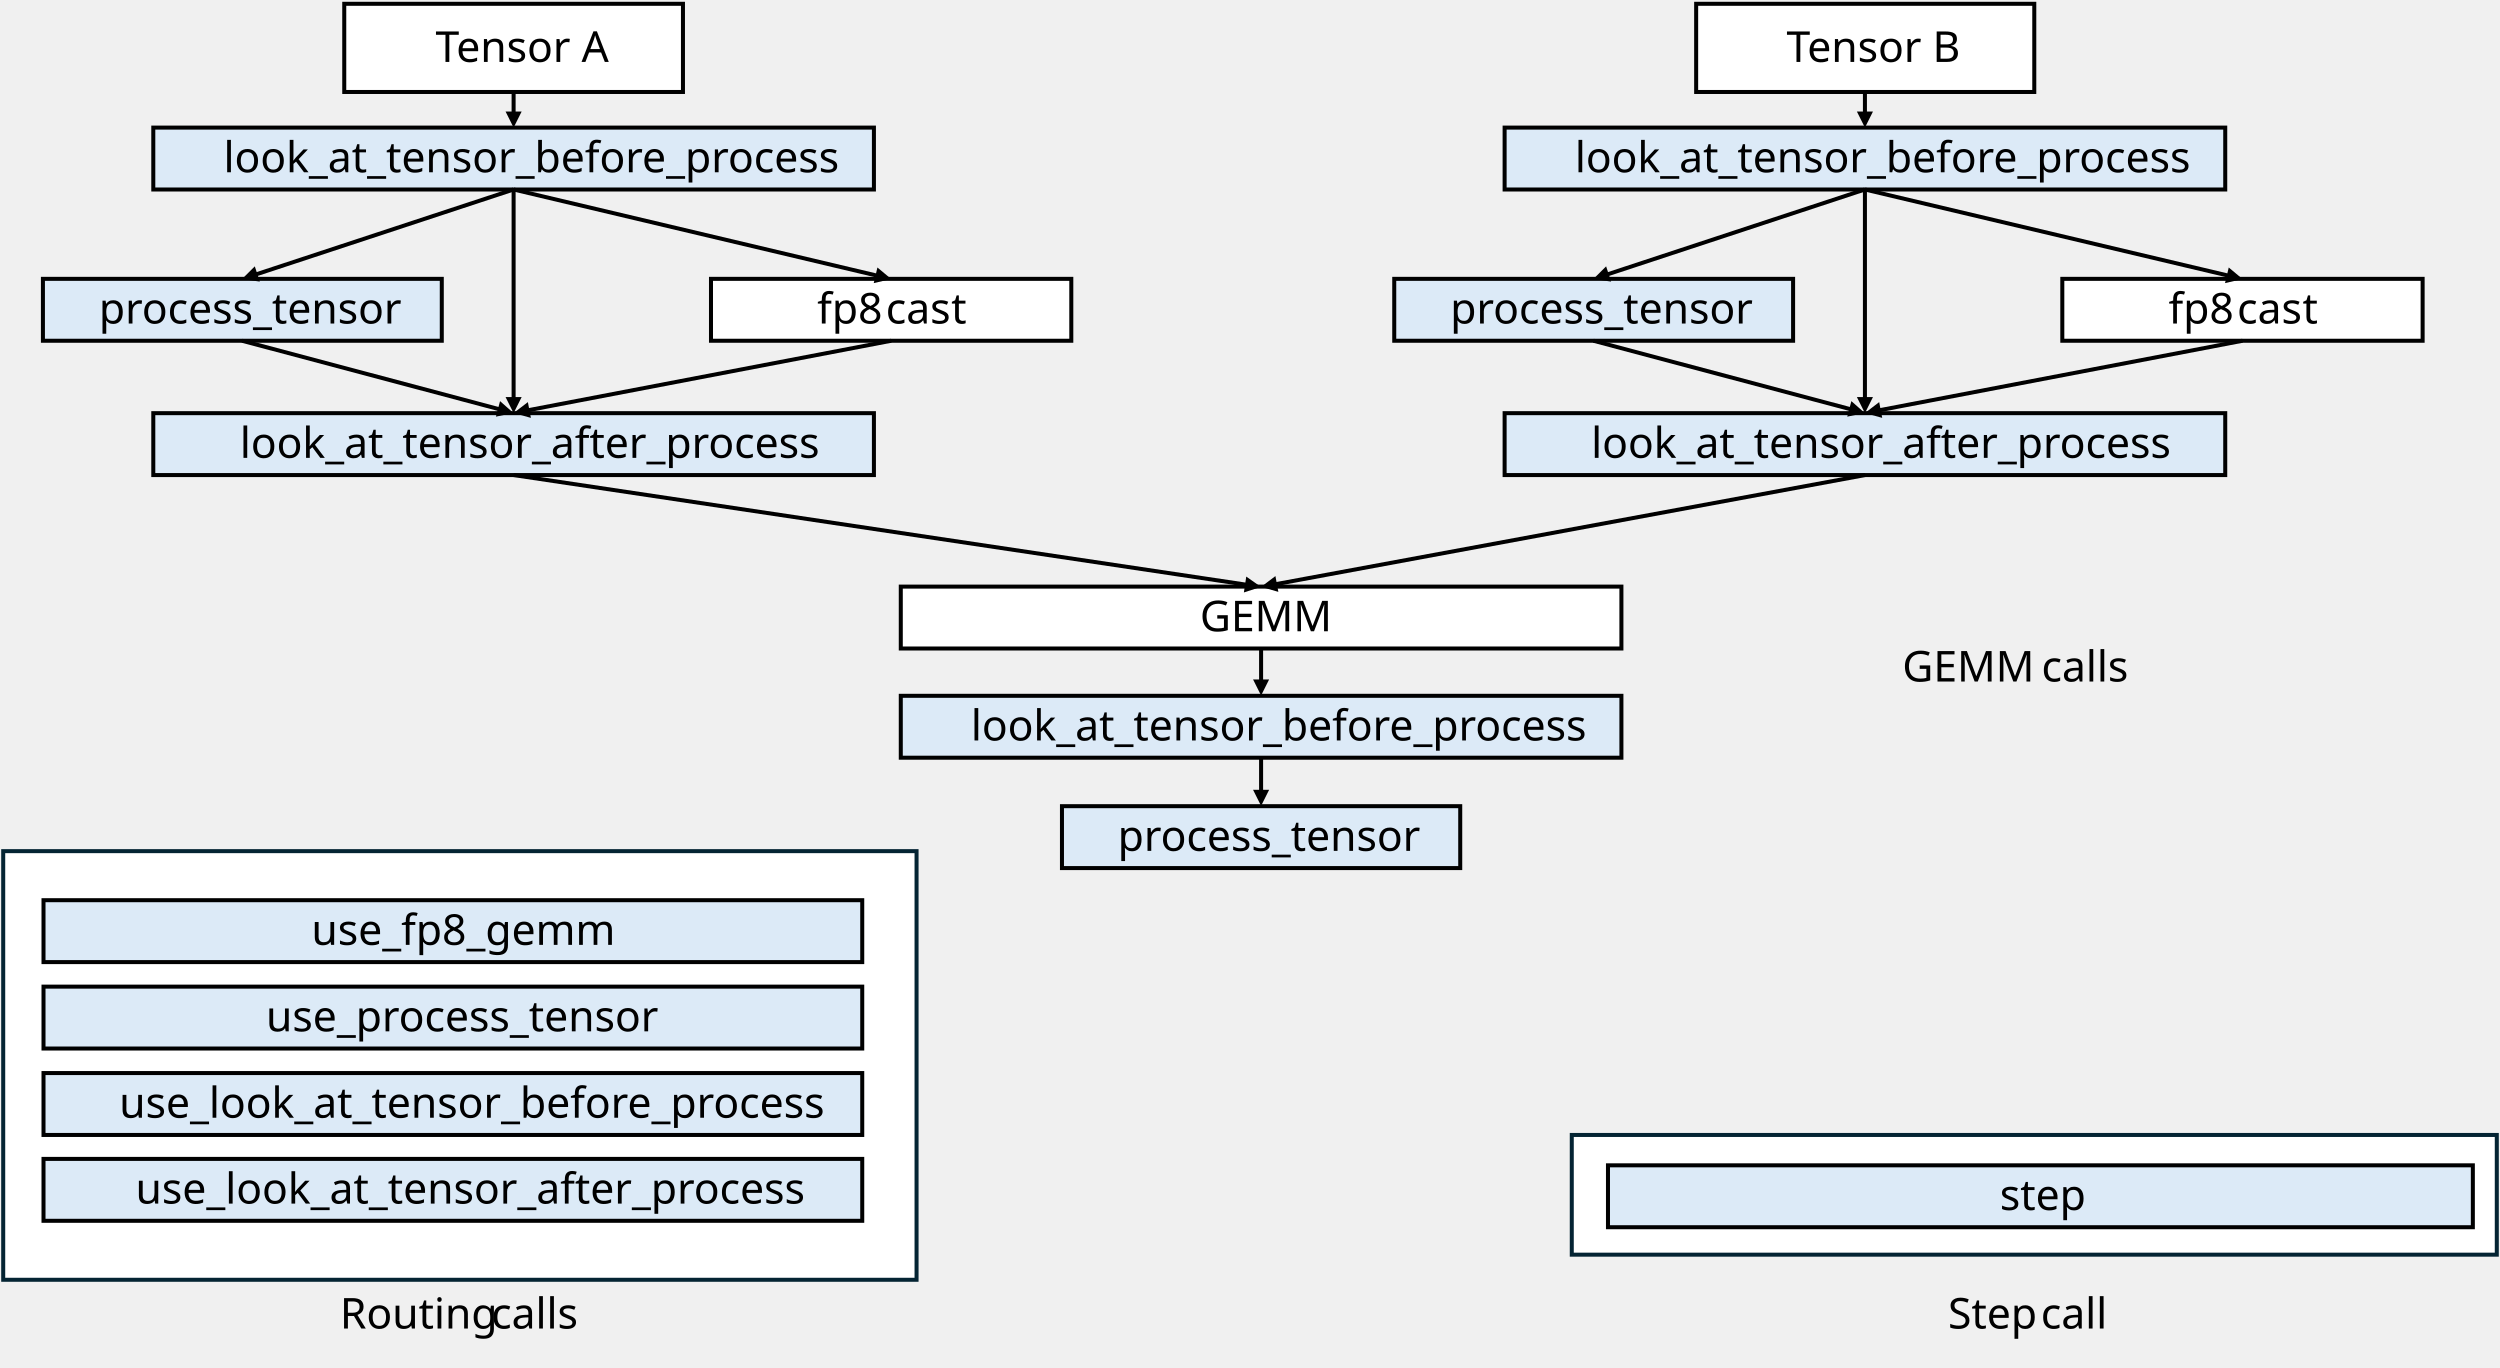
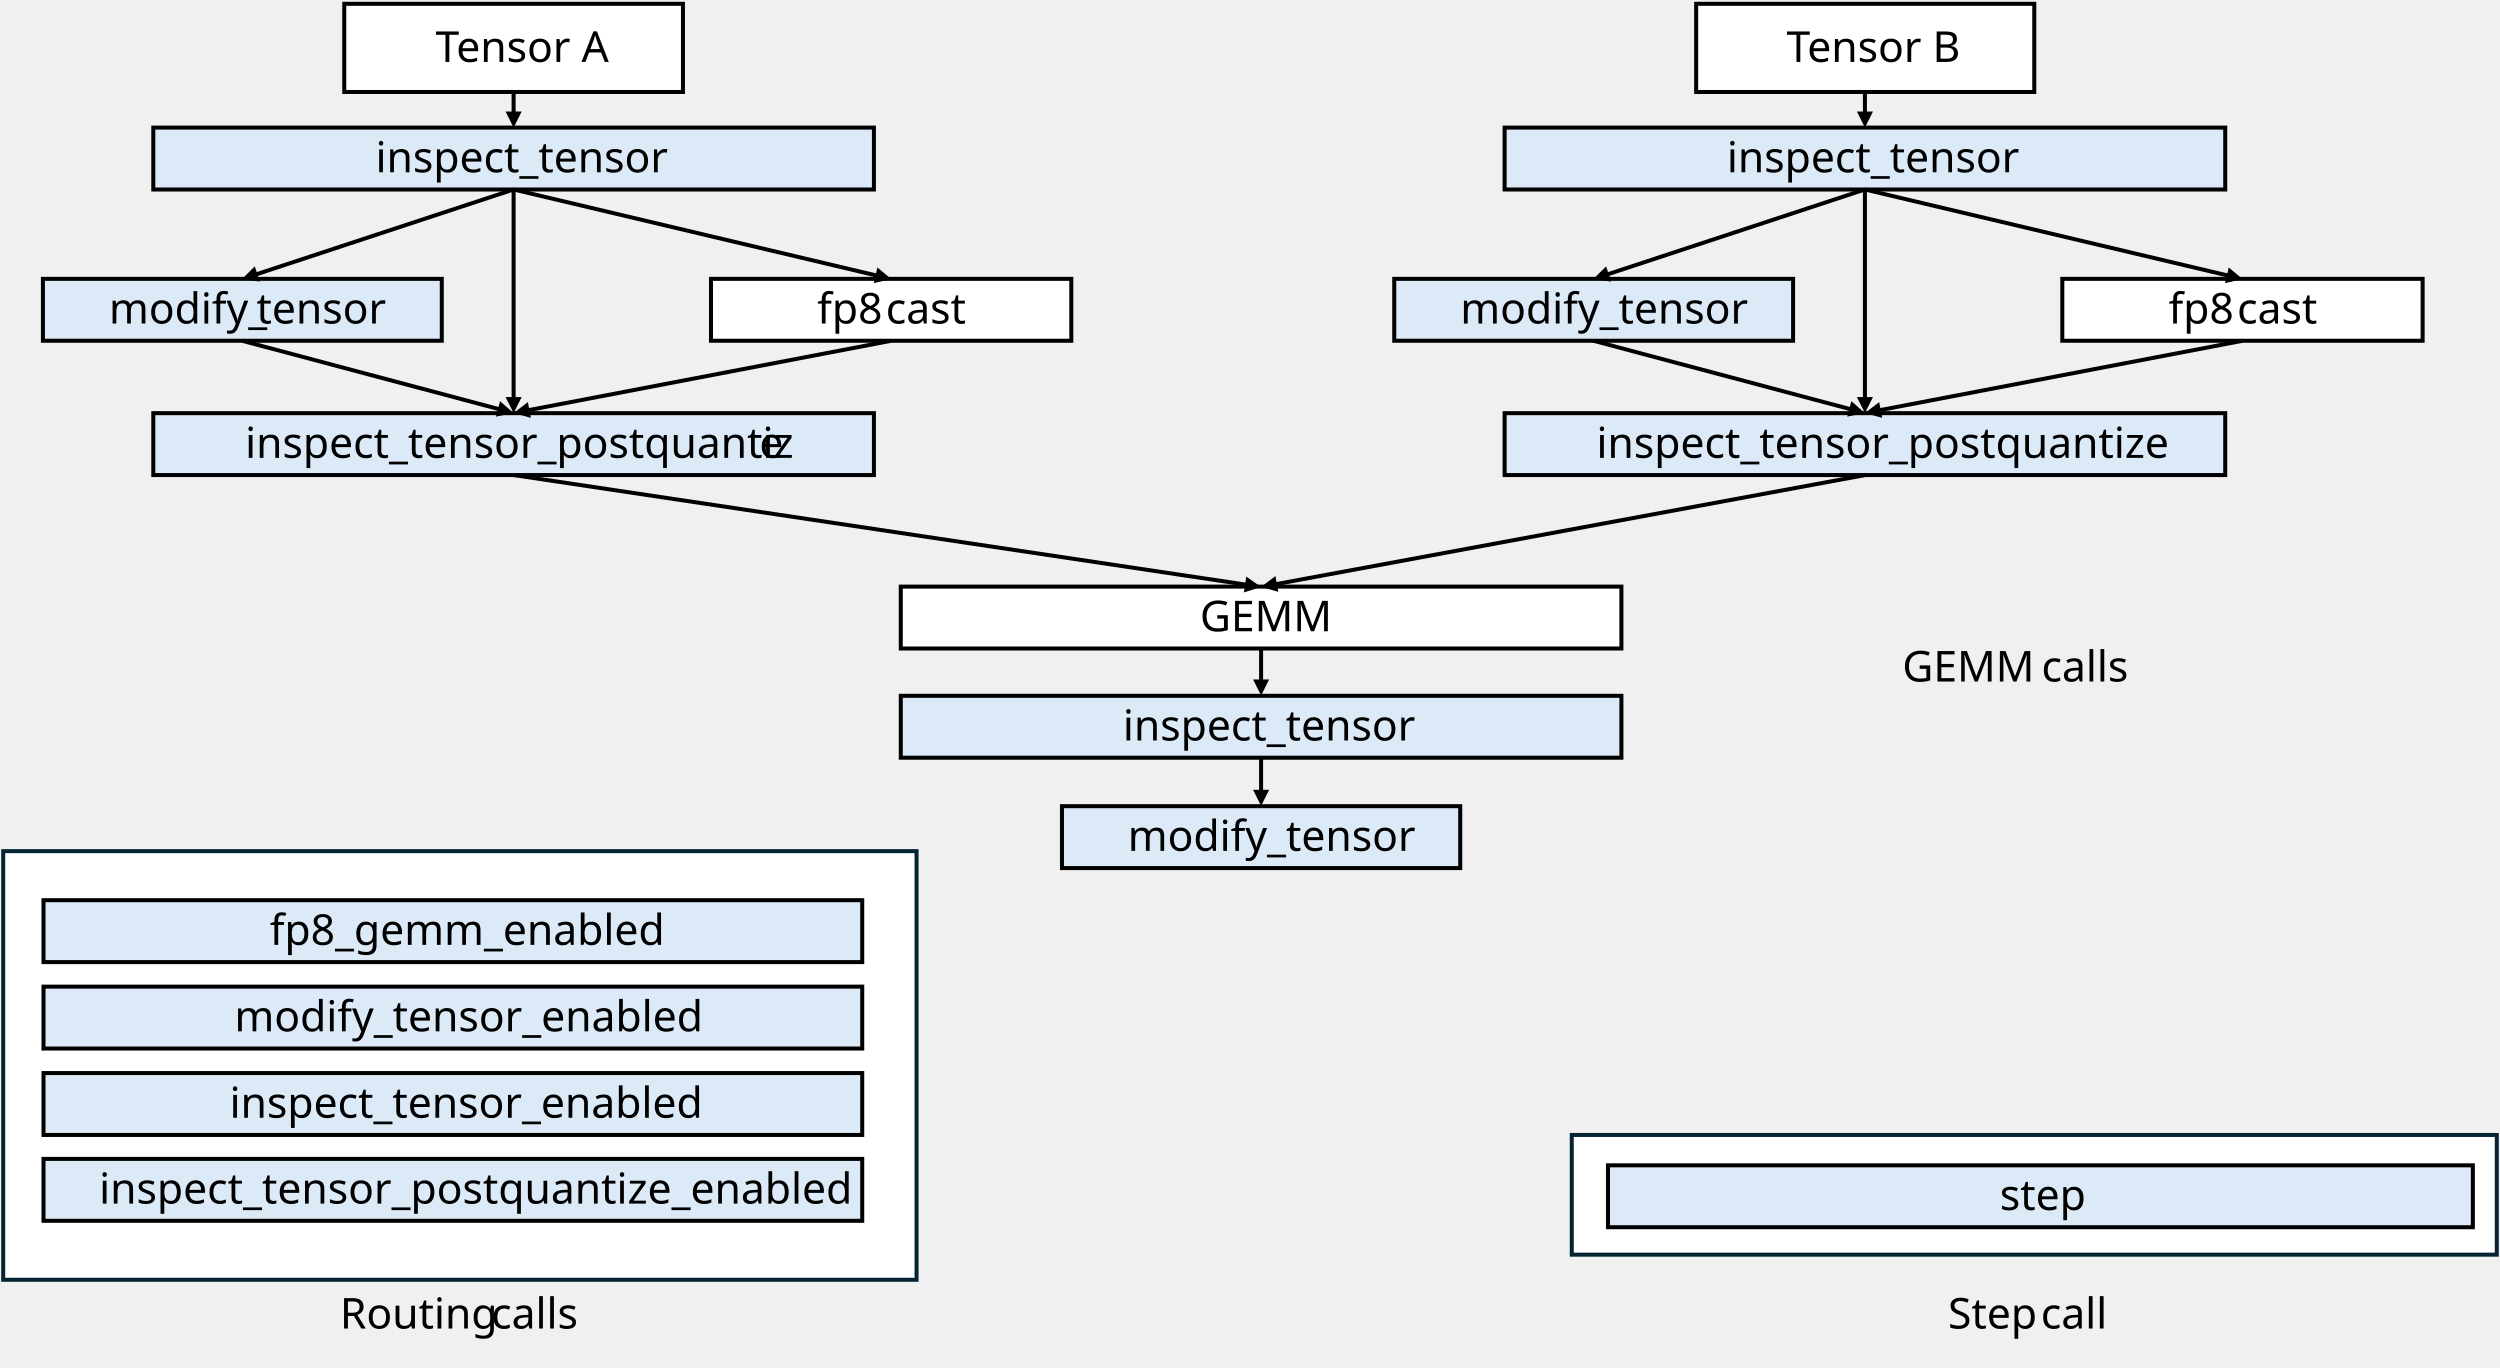
<svg xmlns="http://www.w3.org/2000/svg" width="4281" height="2342" xml:space="preserve" overflow="hidden">
  <g transform="translate(-41 -119)">
    <g>
      <rect x="2732.5" y="2062.5" width="1584" height="205" stroke="#042433" stroke-width="6.875" stroke-linecap="butt" stroke-linejoin="miter" stroke-miterlimit="8" stroke-opacity="1" fill="#FFFFFF" fill-opacity="1" />
      <rect x="46.5" y="1576.5" width="1564" height="734" stroke="#042433" stroke-width="6.875" stroke-linecap="butt" stroke-linejoin="miter" stroke-miterlimit="8" stroke-opacity="1" fill="#FFFFFF" fill-opacity="1" />
      <rect x="630.5" y="125.5" width="580" height="151" stroke="#000000" stroke-width="6.875" stroke-linecap="butt" stroke-linejoin="miter" stroke-miterlimit="8" stroke-opacity="1" fill="#FFFFFF" fill-opacity="1" />
      <text fill="#000000" fill-opacity="1" font-family="Aptos,Aptos_MSFontService,sans-serif" font-style="normal" font-variant="normal" font-weight="400" font-stretch="normal" font-size="73" text-anchor="start" direction="ltr" writing-mode="lr-tb" unicode-bidi="normal" text-decoration="none" transform="matrix(1 0 0 1 786.823 225)">Tensor A</text>
      <rect x="303.5" y="337.5" width="1234" height="106" stroke="#000000" stroke-width="6.875" stroke-linecap="butt" stroke-linejoin="miter" stroke-miterlimit="8" stroke-opacity="1" fill="#DCEAF7" fill-opacity="1" />
-       <text fill="#000000" fill-opacity="1" font-family="Aptos,Aptos_MSFontService,sans-serif" font-style="normal" font-variant="normal" font-weight="400" font-stretch="normal" font-size="73" text-anchor="start" direction="ltr" writing-mode="lr-tb" unicode-bidi="normal" text-decoration="none" transform="matrix(1 0 0 1 423.789 414)">look_at_tensor_before_process</text>
+       <text fill="#000000" fill-opacity="1" font-family="Aptos,Aptos_MSFontService,sans-serif" font-style="normal" font-variant="normal" font-weight="400" font-stretch="normal" font-size="73" text-anchor="start" direction="ltr" writing-mode="lr-tb" unicode-bidi="normal" text-decoration="none" transform="matrix(1 0 0 1 684.099 414)">inspect_tensor</text>
      <rect x="1258.5" y="596.5" width="617" height="106" stroke="#000000" stroke-width="6.875" stroke-linecap="butt" stroke-linejoin="miter" stroke-miterlimit="8" stroke-opacity="1" fill="#FFFFFF" fill-opacity="1" />
-       <text fill="#000000" fill-opacity="1" font-family="Aptos,Aptos_MSFontService,sans-serif" font-style="normal" font-variant="normal" font-weight="400" font-stretch="normal" font-size="73" text-anchor="start" direction="ltr" writing-mode="lr-tb" unicode-bidi="normal" text-decoration="none" transform="matrix(1 0 0 1 1440.36 673)">fp8</text>
-       <text fill="#000000" fill-opacity="1" font-family="Aptos,Aptos_MSFontService,sans-serif" font-style="normal" font-variant="normal" font-weight="400" font-stretch="normal" font-size="73" text-anchor="start" direction="ltr" writing-mode="lr-tb" unicode-bidi="normal" text-decoration="none" transform="matrix(1 0 0 1 1557.81 673)">cas</text>
-       <text fill="#000000" fill-opacity="1" font-family="Aptos,Aptos_MSFontService,sans-serif" font-style="normal" font-variant="normal" font-weight="400" font-stretch="normal" font-size="73" text-anchor="start" direction="ltr" writing-mode="lr-tb" unicode-bidi="normal" text-decoration="none" transform="matrix(1 0 0 1 1669.8 673)">t</text>
+       <text fill="#000000" fill-opacity="1" font-family="Aptos,Aptos_MSFontService,sans-serif" font-style="normal" font-variant="normal" font-weight="400" font-stretch="normal" font-size="73" text-anchor="start" direction="ltr" writing-mode="lr-tb" unicode-bidi="normal" text-decoration="none" transform="matrix(1 0 0 1 1440.36 673)">fp8 </text>
+       <text fill="#000000" fill-opacity="1" font-family="Aptos,Aptos_MSFontService,sans-serif" font-style="normal" font-variant="normal" font-weight="400" font-stretch="normal" font-size="73" text-anchor="start" direction="ltr" writing-mode="lr-tb" unicode-bidi="normal" text-decoration="none" transform="matrix(1 0 0 1 1557.81 673)">cast</text>
      <rect x="114.5" y="596.5" width="683" height="106" stroke="#000000" stroke-width="6.875" stroke-linecap="butt" stroke-linejoin="miter" stroke-miterlimit="8" stroke-opacity="1" fill="#DCEAF7" fill-opacity="1" />
-       <text fill="#000000" fill-opacity="1" font-family="Aptos,Aptos_MSFontService,sans-serif" font-style="normal" font-variant="normal" font-weight="400" font-stretch="normal" font-size="73" text-anchor="start" direction="ltr" writing-mode="lr-tb" unicode-bidi="normal" text-decoration="none" transform="matrix(1 0 0 1 210.332 673)">process_tensor</text>
+       <text fill="#000000" fill-opacity="1" font-family="Aptos,Aptos_MSFontService,sans-serif" font-style="normal" font-variant="normal" font-weight="400" font-stretch="normal" font-size="73" text-anchor="start" direction="ltr" writing-mode="lr-tb" unicode-bidi="normal" text-decoration="none" transform="matrix(1 0 0 1 227.611 673)">modify_</text>
+       <text fill="#000000" fill-opacity="1" font-family="Aptos,Aptos_MSFontService,sans-serif" font-style="normal" font-variant="normal" font-weight="400" font-stretch="normal" font-size="73" text-anchor="start" direction="ltr" writing-mode="lr-tb" unicode-bidi="normal" text-decoration="none" transform="matrix(1 0 0 1 480.222 673)">tensor</text>
      <rect x="303.5" y="826.5" width="1234" height="106" stroke="#000000" stroke-width="6.875" stroke-linecap="butt" stroke-linejoin="miter" stroke-miterlimit="8" stroke-opacity="1" fill="#DCEAF7" fill-opacity="1" />
-       <text fill="#000000" fill-opacity="1" font-family="Aptos,Aptos_MSFontService,sans-serif" font-style="normal" font-variant="normal" font-weight="400" font-stretch="normal" font-size="73" text-anchor="start" direction="ltr" writing-mode="lr-tb" unicode-bidi="normal" text-decoration="none" transform="matrix(1 0 0 1 451.713 903)">look_at_tensor_after_process</text>
+       <text fill="#000000" fill-opacity="1" font-family="Aptos,Aptos_MSFontService,sans-serif" font-style="normal" font-variant="normal" font-weight="400" font-stretch="normal" font-size="73" text-anchor="start" direction="ltr" writing-mode="lr-tb" unicode-bidi="normal" text-decoration="none" transform="matrix(1 0 0 1 460.753 903)">inspect_tensor_postquantiz</text>
+       <text fill="#000000" fill-opacity="1" font-family="Aptos,Aptos_MSFontService,sans-serif" font-style="normal" font-variant="normal" font-weight="400" font-stretch="normal" font-size="73" text-anchor="start" direction="ltr" writing-mode="lr-tb" unicode-bidi="normal" text-decoration="none" transform="matrix(1 0 0 1 1341.35 903)">e</text>
      <rect x="1583.5" y="1123.5" width="1234" height="106" stroke="#000000" stroke-width="6.875" stroke-linecap="butt" stroke-linejoin="miter" stroke-miterlimit="8" stroke-opacity="1" fill="#FFFFFF" fill-opacity="1" />
      <text fill="#000000" fill-opacity="1" font-family="Aptos,Aptos_MSFontService,sans-serif" font-style="normal" font-variant="normal" font-weight="400" font-stretch="normal" font-size="73" text-anchor="start" direction="ltr" writing-mode="lr-tb" unicode-bidi="normal" text-decoration="none" transform="matrix(1 0 0 1 2095.73 1200)">GEMM</text>
      <rect x="1583.5" y="1310.5" width="1234" height="106" stroke="#000000" stroke-width="6.875" stroke-linecap="butt" stroke-linejoin="miter" stroke-miterlimit="8" stroke-opacity="1" fill="#DCEAF7" fill-opacity="1" />
-       <text fill="#000000" fill-opacity="1" font-family="Aptos,Aptos_MSFontService,sans-serif" font-style="normal" font-variant="normal" font-weight="400" font-stretch="normal" font-size="73" text-anchor="start" direction="ltr" writing-mode="lr-tb" unicode-bidi="normal" text-decoration="none" transform="matrix(1 0 0 1 1703.54 1387)">look_at_tensor_before_process</text>
+       <text fill="#000000" fill-opacity="1" font-family="Aptos,Aptos_MSFontService,sans-serif" font-style="normal" font-variant="normal" font-weight="400" font-stretch="normal" font-size="73" text-anchor="start" direction="ltr" writing-mode="lr-tb" unicode-bidi="normal" text-decoration="none" transform="matrix(1 0 0 1 1963.85 1387)">inspect_tensor</text>
      <rect x="1859.5" y="1499.5" width="682" height="106" stroke="#000000" stroke-width="6.875" stroke-linecap="butt" stroke-linejoin="miter" stroke-miterlimit="8" stroke-opacity="1" fill="#DCEAF7" fill-opacity="1" />
-       <text fill="#000000" fill-opacity="1" font-family="Aptos,Aptos_MSFontService,sans-serif" font-style="normal" font-variant="normal" font-weight="400" font-stretch="normal" font-size="73" text-anchor="start" direction="ltr" writing-mode="lr-tb" unicode-bidi="normal" text-decoration="none" transform="matrix(1 0 0 1 1954.91 1576)">process_tensor</text>
+       <text fill="#000000" fill-opacity="1" font-family="Aptos,Aptos_MSFontService,sans-serif" font-style="normal" font-variant="normal" font-weight="400" font-stretch="normal" font-size="73" text-anchor="start" direction="ltr" writing-mode="lr-tb" unicode-bidi="normal" text-decoration="none" transform="matrix(1 0 0 1 1972.18 1576)">modify_tensor</text>
      <rect x="115.5" y="1956.5" width="1402" height="106" stroke="#000000" stroke-width="6.875" stroke-linecap="butt" stroke-linejoin="miter" stroke-miterlimit="8" stroke-opacity="1" fill="#DCEAF7" fill-opacity="1" />
-       <text fill="#000000" fill-opacity="1" font-family="Aptos,Aptos_MSFontService,sans-serif" font-style="normal" font-variant="normal" font-weight="400" font-stretch="normal" font-size="73" text-anchor="start" direction="ltr" writing-mode="lr-tb" unicode-bidi="normal" text-decoration="none" transform="matrix(1 0 0 1 245.148 2033)">use_look_at_tensor_before_process</text>
+       <text fill="#000000" fill-opacity="1" font-family="Aptos,Aptos_MSFontService,sans-serif" font-style="normal" font-variant="normal" font-weight="400" font-stretch="normal" font-size="73" text-anchor="start" direction="ltr" writing-mode="lr-tb" unicode-bidi="normal" text-decoration="none" transform="matrix(1 0 0 1 434.13 2033)">inspect_tensor_enabled</text>
      <rect x="115.5" y="2103.5" width="1402" height="106" stroke="#000000" stroke-width="6.875" stroke-linecap="butt" stroke-linejoin="miter" stroke-miterlimit="8" stroke-opacity="1" fill="#DCEAF7" fill-opacity="1" />
-       <text fill="#000000" fill-opacity="1" font-family="Aptos,Aptos_MSFontService,sans-serif" font-style="normal" font-variant="normal" font-weight="400" font-stretch="normal" font-size="73" text-anchor="start" direction="ltr" writing-mode="lr-tb" unicode-bidi="normal" text-decoration="none" transform="matrix(1 0 0 1 273.072 2180)">use_look_at_tensor_after_process</text>
+       <text fill="#000000" fill-opacity="1" font-family="Aptos,Aptos_MSFontService,sans-serif" font-style="normal" font-variant="normal" font-weight="400" font-stretch="normal" font-size="73" text-anchor="start" direction="ltr" writing-mode="lr-tb" unicode-bidi="normal" text-decoration="none" transform="matrix(1 0 0 1 210.785 2180)">inspect_tensor_postquantize_enabled</text>
      <rect x="115.5" y="1660.5" width="1402" height="106" stroke="#000000" stroke-width="6.875" stroke-linecap="butt" stroke-linejoin="miter" stroke-miterlimit="8" stroke-opacity="1" fill="#DCEAF7" fill-opacity="1" />
-       <text fill="#000000" fill-opacity="1" font-family="Aptos,Aptos_MSFontService,sans-serif" font-style="normal" font-variant="normal" font-weight="400" font-stretch="normal" font-size="73" text-anchor="start" direction="ltr" writing-mode="lr-tb" unicode-bidi="normal" text-decoration="none" transform="matrix(1 0 0 1 574.289 1737)">use_fp8_gemm</text>
+       <text fill="#000000" fill-opacity="1" font-family="Aptos,Aptos_MSFontService,sans-serif" font-style="normal" font-variant="normal" font-weight="400" font-stretch="normal" font-size="73" text-anchor="start" direction="ltr" writing-mode="lr-tb" unicode-bidi="normal" text-decoration="none" transform="matrix(1 0 0 1 502.961 1737)">fp8_gemm_enabled</text>
      <rect x="115.5" y="1808.5" width="1402" height="106" stroke="#000000" stroke-width="6.875" stroke-linecap="butt" stroke-linejoin="miter" stroke-miterlimit="8" stroke-opacity="1" fill="#DCEAF7" fill-opacity="1" />
-       <text fill="#000000" fill-opacity="1" font-family="Aptos,Aptos_MSFontService,sans-serif" font-style="normal" font-variant="normal" font-weight="400" font-stretch="normal" font-size="73" text-anchor="start" direction="ltr" writing-mode="lr-tb" unicode-bidi="normal" text-decoration="none" transform="matrix(1 0 0 1 496.51 1885)">use_process_tensor</text>
+       <text fill="#000000" fill-opacity="1" font-family="Aptos,Aptos_MSFontService,sans-serif" font-style="normal" font-variant="normal" font-weight="400" font-stretch="normal" font-size="73" text-anchor="start" direction="ltr" writing-mode="lr-tb" unicode-bidi="normal" text-decoration="none" transform="matrix(1 0 0 1 442.461 1885)">modify_tensor_enabled</text>
      <rect x="2794.5" y="2114.5" width="1481" height="106" stroke="#000000" stroke-width="6.875" stroke-linecap="butt" stroke-linejoin="miter" stroke-miterlimit="8" stroke-opacity="1" fill="#DCEAF7" fill-opacity="1" />
      <text fill="#000000" fill-opacity="1" font-family="Aptos,Aptos_MSFontService,sans-serif" font-style="normal" font-variant="normal" font-weight="400" font-stretch="normal" font-size="73" text-anchor="start" direction="ltr" writing-mode="lr-tb" unicode-bidi="normal" text-decoration="none" transform="matrix(1 0 0 1 3465.5 2191)">step</text>
      <path d="M1.076-3.265 444.129 142.822 441.977 149.351-1.076 3.265ZM443.006 131.593 464.817 153.263 434.395 157.71Z" fill="#000000" fill-rule="nonzero" fill-opacity="1" transform="matrix(-1 0 0 1 920.317 443.5)" />
      <path d="M921.293 440.155 1545.58 588.133 1543.99 594.822 919.707 446.845ZM1543.5 577.041 1567.09 596.763 1537.16 603.8Z" fill="#000000" fill-rule="nonzero" fill-opacity="1" />
      <path d="M923.938 443.5 923.938 803.572 917.063 803.572 917.063 443.5ZM934.25 798.988 920.5 826.488 906.75 798.988Z" fill="#000000" fill-rule="nonzero" fill-opacity="1" />
      <path d="M456.384 699.178 899.056 817.032 897.288 823.676 454.616 705.822ZM897.281 805.888 920.317 826.25 890.206 832.462Z" fill="#000000" fill-rule="nonzero" fill-opacity="1" />
      <path d="M0.646-3.376 624.723 116.066 623.431 122.818-0.646 3.376ZM622.16 105.076 646.585 123.75 616.991 132.085Z" fill="#000000" fill-rule="nonzero" fill-opacity="1" transform="matrix(-1 0 0 1 1567.09 702.5)" />
      <rect x="2945.5" y="125.5" width="579" height="151" stroke="#000000" stroke-width="6.875" stroke-linecap="butt" stroke-linejoin="miter" stroke-miterlimit="8" stroke-opacity="1" fill="#FFFFFF" fill-opacity="1" />
      <text fill="#000000" fill-opacity="1" font-family="Aptos,Aptos_MSFontService,sans-serif" font-style="normal" font-variant="normal" font-weight="400" font-stretch="normal" font-size="73" text-anchor="start" direction="ltr" writing-mode="lr-tb" unicode-bidi="normal" text-decoration="none" transform="matrix(1 0 0 1 3100.27 225)">Tensor B</text>
      <rect x="2617.5" y="337.5" width="1234" height="106" stroke="#000000" stroke-width="6.875" stroke-linecap="butt" stroke-linejoin="miter" stroke-miterlimit="8" stroke-opacity="1" fill="#DCEAF7" fill-opacity="1" />
-       <text fill="#000000" fill-opacity="1" font-family="Aptos,Aptos_MSFontService,sans-serif" font-style="normal" font-variant="normal" font-weight="400" font-stretch="normal" font-size="73" text-anchor="start" direction="ltr" writing-mode="lr-tb" unicode-bidi="normal" text-decoration="none" transform="matrix(1 0 0 1 2737.81 414)">look_at_tensor_before_process</text>
+       <text fill="#000000" fill-opacity="1" font-family="Aptos,Aptos_MSFontService,sans-serif" font-style="normal" font-variant="normal" font-weight="400" font-stretch="normal" font-size="73" text-anchor="start" direction="ltr" writing-mode="lr-tb" unicode-bidi="normal" text-decoration="none" transform="matrix(1 0 0 1 2998.12 414)">inspect_tensor</text>
      <rect x="3572.5" y="596.5" width="617" height="106" stroke="#000000" stroke-width="6.875" stroke-linecap="butt" stroke-linejoin="miter" stroke-miterlimit="8" stroke-opacity="1" fill="#FFFFFF" fill-opacity="1" />
-       <text fill="#000000" fill-opacity="1" font-family="Aptos,Aptos_MSFontService,sans-serif" font-style="normal" font-variant="normal" font-weight="400" font-stretch="normal" font-size="73" text-anchor="start" direction="ltr" writing-mode="lr-tb" unicode-bidi="normal" text-decoration="none" transform="matrix(1 0 0 1 3754.39 673)">fp8</text>
-       <text fill="#000000" fill-opacity="1" font-family="Aptos,Aptos_MSFontService,sans-serif" font-style="normal" font-variant="normal" font-weight="400" font-stretch="normal" font-size="73" text-anchor="start" direction="ltr" writing-mode="lr-tb" unicode-bidi="normal" text-decoration="none" transform="matrix(1 0 0 1 3871.84 673)">cas</text>
-       <text fill="#000000" fill-opacity="1" font-family="Aptos,Aptos_MSFontService,sans-serif" font-style="normal" font-variant="normal" font-weight="400" font-stretch="normal" font-size="73" text-anchor="start" direction="ltr" writing-mode="lr-tb" unicode-bidi="normal" text-decoration="none" transform="matrix(1 0 0 1 3983.83 673)">t</text>
+       <text fill="#000000" fill-opacity="1" font-family="Aptos,Aptos_MSFontService,sans-serif" font-style="normal" font-variant="normal" font-weight="400" font-stretch="normal" font-size="73" text-anchor="start" direction="ltr" writing-mode="lr-tb" unicode-bidi="normal" text-decoration="none" transform="matrix(1 0 0 1 3754.39 673)">fp8 </text>
+       <text fill="#000000" fill-opacity="1" font-family="Aptos,Aptos_MSFontService,sans-serif" font-style="normal" font-variant="normal" font-weight="400" font-stretch="normal" font-size="73" text-anchor="start" direction="ltr" writing-mode="lr-tb" unicode-bidi="normal" text-decoration="none" transform="matrix(1 0 0 1 3871.84 673)">cast</text>
      <rect x="2428.5" y="596.5" width="683" height="106" stroke="#000000" stroke-width="6.875" stroke-linecap="butt" stroke-linejoin="miter" stroke-miterlimit="8" stroke-opacity="1" fill="#DCEAF7" fill-opacity="1" />
-       <text fill="#000000" fill-opacity="1" font-family="Aptos,Aptos_MSFontService,sans-serif" font-style="normal" font-variant="normal" font-weight="400" font-stretch="normal" font-size="73" text-anchor="start" direction="ltr" writing-mode="lr-tb" unicode-bidi="normal" text-decoration="none" transform="matrix(1 0 0 1 2524.36 673)">process_tensor</text>
+       <text fill="#000000" fill-opacity="1" font-family="Aptos,Aptos_MSFontService,sans-serif" font-style="normal" font-variant="normal" font-weight="400" font-stretch="normal" font-size="73" text-anchor="start" direction="ltr" writing-mode="lr-tb" unicode-bidi="normal" text-decoration="none" transform="matrix(1 0 0 1 2541.64 673)">modify_tensor</text>
      <rect x="2617.5" y="826.5" width="1234" height="106" stroke="#000000" stroke-width="6.875" stroke-linecap="butt" stroke-linejoin="miter" stroke-miterlimit="8" stroke-opacity="1" fill="#DCEAF7" fill-opacity="1" />
-       <text fill="#000000" fill-opacity="1" font-family="Aptos,Aptos_MSFontService,sans-serif" font-style="normal" font-variant="normal" font-weight="400" font-stretch="normal" font-size="73" text-anchor="start" direction="ltr" writing-mode="lr-tb" unicode-bidi="normal" text-decoration="none" transform="matrix(1 0 0 1 2765.74 903)">look_at_tensor_after_process</text>
+       <text fill="#000000" fill-opacity="1" font-family="Aptos,Aptos_MSFontService,sans-serif" font-style="normal" font-variant="normal" font-weight="400" font-stretch="normal" font-size="73" text-anchor="start" direction="ltr" writing-mode="lr-tb" unicode-bidi="normal" text-decoration="none" transform="matrix(1 0 0 1 2774.78 903)">inspect_tensor_postquantize</text>
      <path d="M1.076-3.265 444.129 142.822 441.976 149.351-1.076 3.265ZM443.006 131.593 464.817 153.263 434.394 157.71Z" fill="#000000" fill-rule="nonzero" fill-opacity="1" transform="matrix(-1 0 0 1 3234.32 443.5)" />
      <path d="M3235.29 440.155 3859.58 588.133 3857.99 594.822 3233.71 446.845ZM3857.5 577.041 3881.09 596.763 3851.16 603.8Z" fill="#000000" fill-rule="nonzero" fill-opacity="1" />
      <path d="M3237.94 443.5 3237.94 803.572 3231.06 803.572 3231.06 443.5ZM3248.25 798.988 3234.5 826.488 3220.75 798.988Z" fill="#000000" fill-rule="nonzero" fill-opacity="1" />
      <path d="M2770.38 699.178 3213.06 817.032 3211.29 823.676 2768.62 705.822ZM3211.28 805.888 3234.32 826.25 3204.21 832.462Z" fill="#000000" fill-rule="nonzero" fill-opacity="1" />
      <path d="M0.646-3.376 624.723 116.066 623.431 122.818-0.646 3.376ZM622.16 105.076 646.585 123.75 616.991 132.085Z" fill="#000000" fill-rule="nonzero" fill-opacity="1" transform="matrix(-1 0 0 1 3881.09 702.5)" />
      <path d="M921.009 929.1 2178.11 1117.2 2177.09 1124 919.991 935.9ZM2175.09 1106.33 2200.26 1123.99 2171.02 1133.52Z" fill="#000000" fill-rule="nonzero" fill-opacity="1" />
      <path d="M0.626-3.38 1012.36 183.941 1011.11 190.702-0.626 3.38ZM1009.73 172.967 1034.27 191.493 1004.72 200.007Z" fill="#000000" fill-rule="nonzero" fill-opacity="1" transform="matrix(-1 0 0 1 3234.77 932.5)" />
      <path d="M3.438-1.54131e-05 3.438 57.571-3.437 57.571-3.438 1.54131e-05ZM13.75 52.988 0 80.488-13.75 52.988Z" fill="#000000" fill-rule="nonzero" fill-opacity="1" transform="matrix(-1 0 0 1 2200.5 1229.5)" />
      <path d="M3.438-1.54131e-05 3.438 57.571-3.437 57.571-3.438 1.54131e-05ZM13.75 52.988 0 80.488-13.75 52.988Z" fill="#000000" fill-rule="nonzero" fill-opacity="1" transform="matrix(-1 0 0 1 2200.5 1418.5)" />
      <text fill="#000000" fill-opacity="1" font-family="Aptos,Aptos_MSFontService,sans-serif" font-style="normal" font-variant="normal" font-weight="400" font-stretch="normal" font-size="73" text-anchor="start" direction="ltr" writing-mode="lr-tb" unicode-bidi="normal" text-decoration="none" transform="matrix(1 0 0 1 623.083 2394)">Routing </text>
      <text fill="#000000" fill-opacity="1" font-family="Aptos,Aptos_MSFontService,sans-serif" font-style="normal" font-variant="normal" font-weight="400" font-stretch="normal" font-size="73" text-anchor="start" direction="ltr" writing-mode="lr-tb" unicode-bidi="normal" text-decoration="none" transform="matrix(1 0 0 1 882.041 2394)">calls</text>
      <text fill="#000000" fill-opacity="1" font-family="Aptos,Aptos_MSFontService,sans-serif" font-style="normal" font-variant="normal" font-weight="400" font-stretch="normal" font-size="73" text-anchor="start" direction="ltr" writing-mode="lr-tb" unicode-bidi="normal" text-decoration="none" transform="matrix(1 0 0 1 3376.81 2394)">Step </text>
      <text fill="#000000" fill-opacity="1" font-family="Aptos,Aptos_MSFontService,sans-serif" font-style="normal" font-variant="normal" font-weight="400" font-stretch="normal" font-size="73" text-anchor="start" direction="ltr" writing-mode="lr-tb" unicode-bidi="normal" text-decoration="none" transform="matrix(1 0 0 1 3535.72 2394)">call</text>
      <text fill="#000000" fill-opacity="1" font-family="Aptos,Aptos_MSFontService,sans-serif" font-style="normal" font-variant="normal" font-weight="400" font-stretch="normal" font-size="73" text-anchor="start" direction="ltr" writing-mode="lr-tb" unicode-bidi="normal" text-decoration="none" transform="matrix(1 0 0 1 3298.55 1286)">GEMM  </text>
      <text fill="#000000" fill-opacity="1" font-family="Aptos,Aptos_MSFontService,sans-serif" font-style="normal" font-variant="normal" font-weight="400" font-stretch="normal" font-size="73" text-anchor="start" direction="ltr" writing-mode="lr-tb" unicode-bidi="normal" text-decoration="none" transform="matrix(1 0 0 1 3536.88 1286)">calls</text>
      <path d="M923.938 276.5 923.938 314.619 917.063 314.62 917.063 276.5ZM934.25 310.036 920.5 337.536 906.75 310.036Z" fill="#000000" fill-rule="nonzero" fill-opacity="1" />
      <path d="M3237.94 276.5 3237.94 314.619 3231.06 314.62 3231.06 276.5ZM3248.25 310.036 3234.5 337.536 3220.75 310.036Z" fill="#000000" fill-rule="nonzero" fill-opacity="1" />
    </g>
  </g>
</svg>
